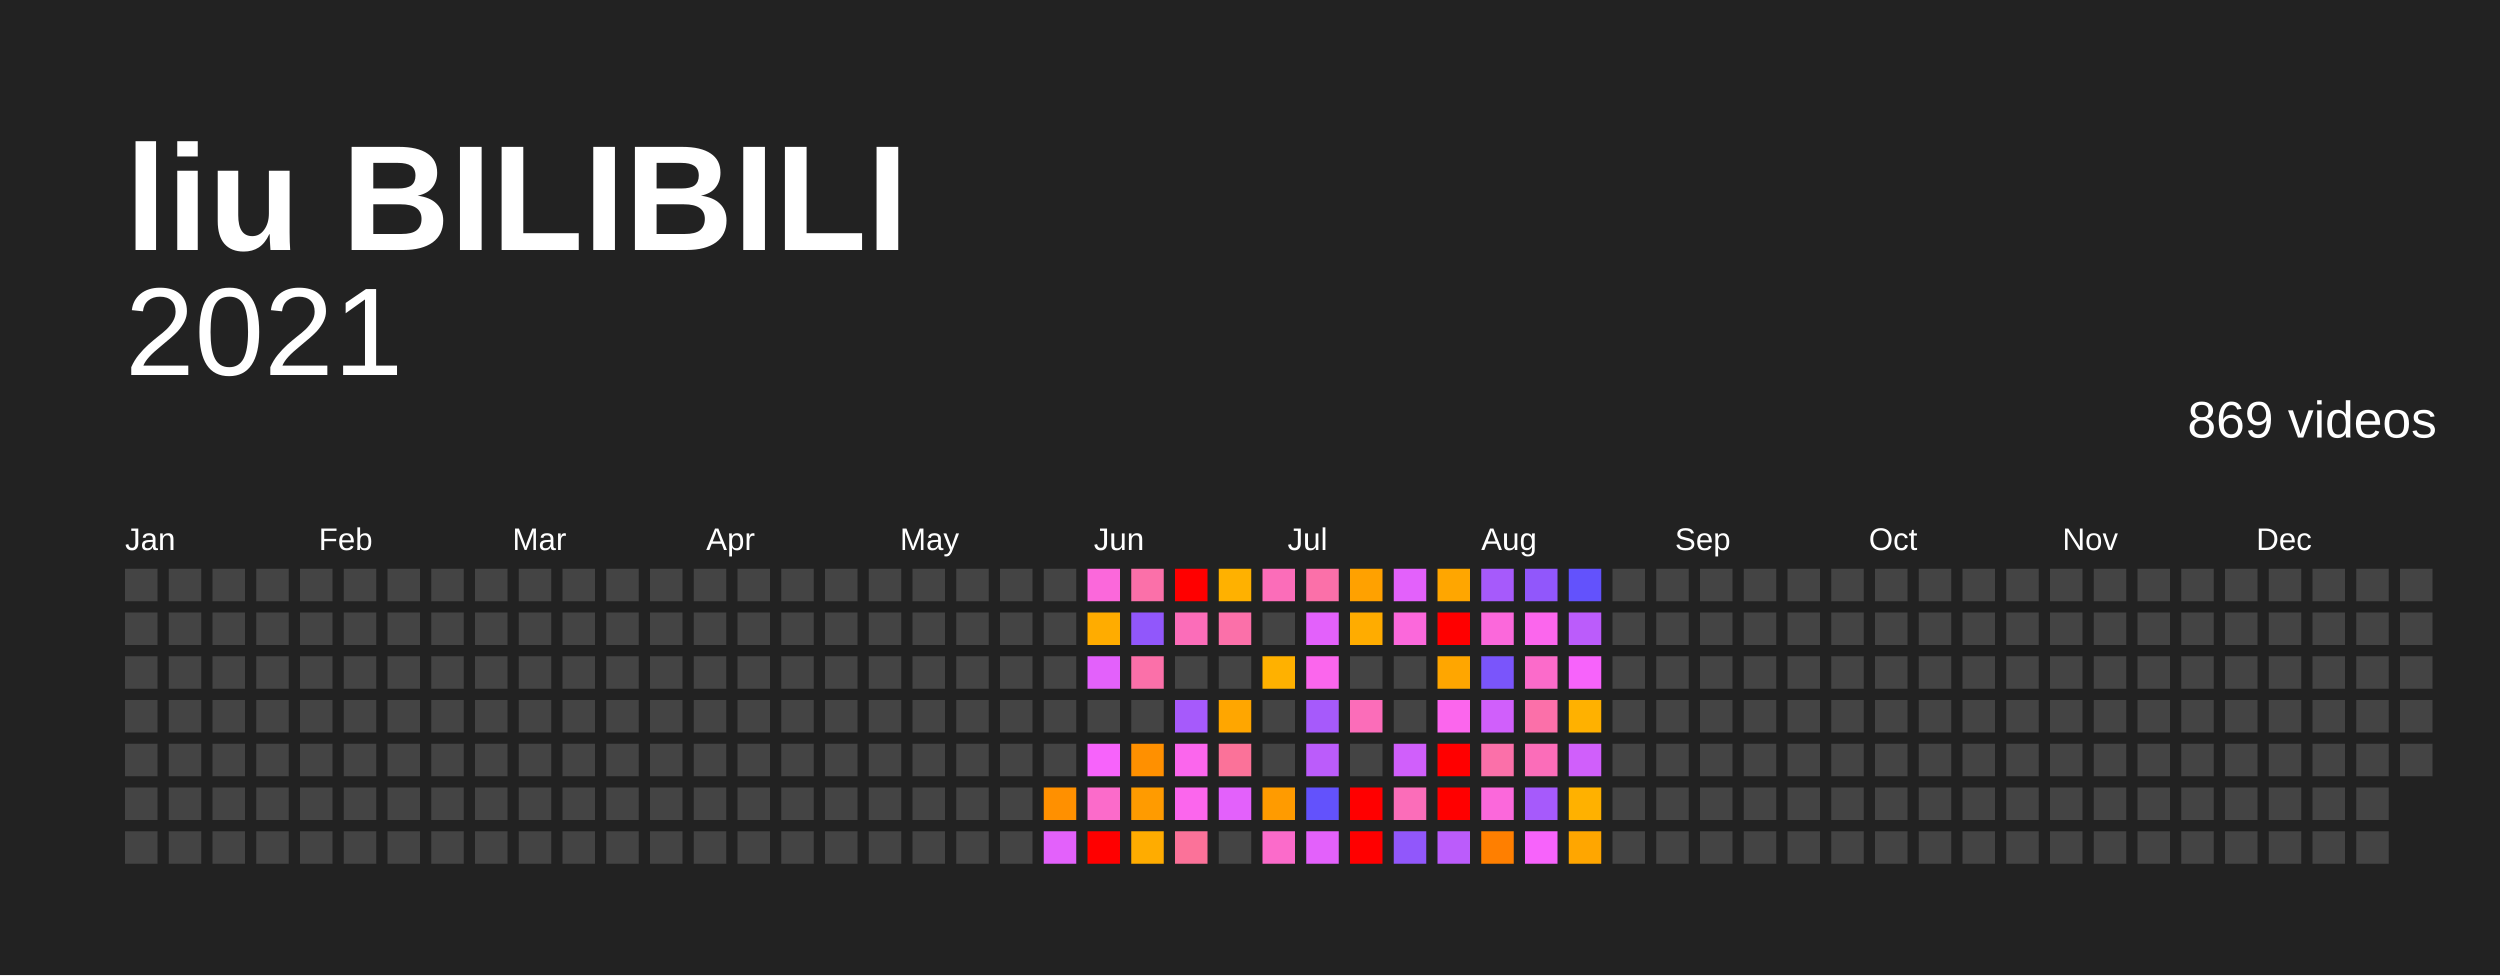
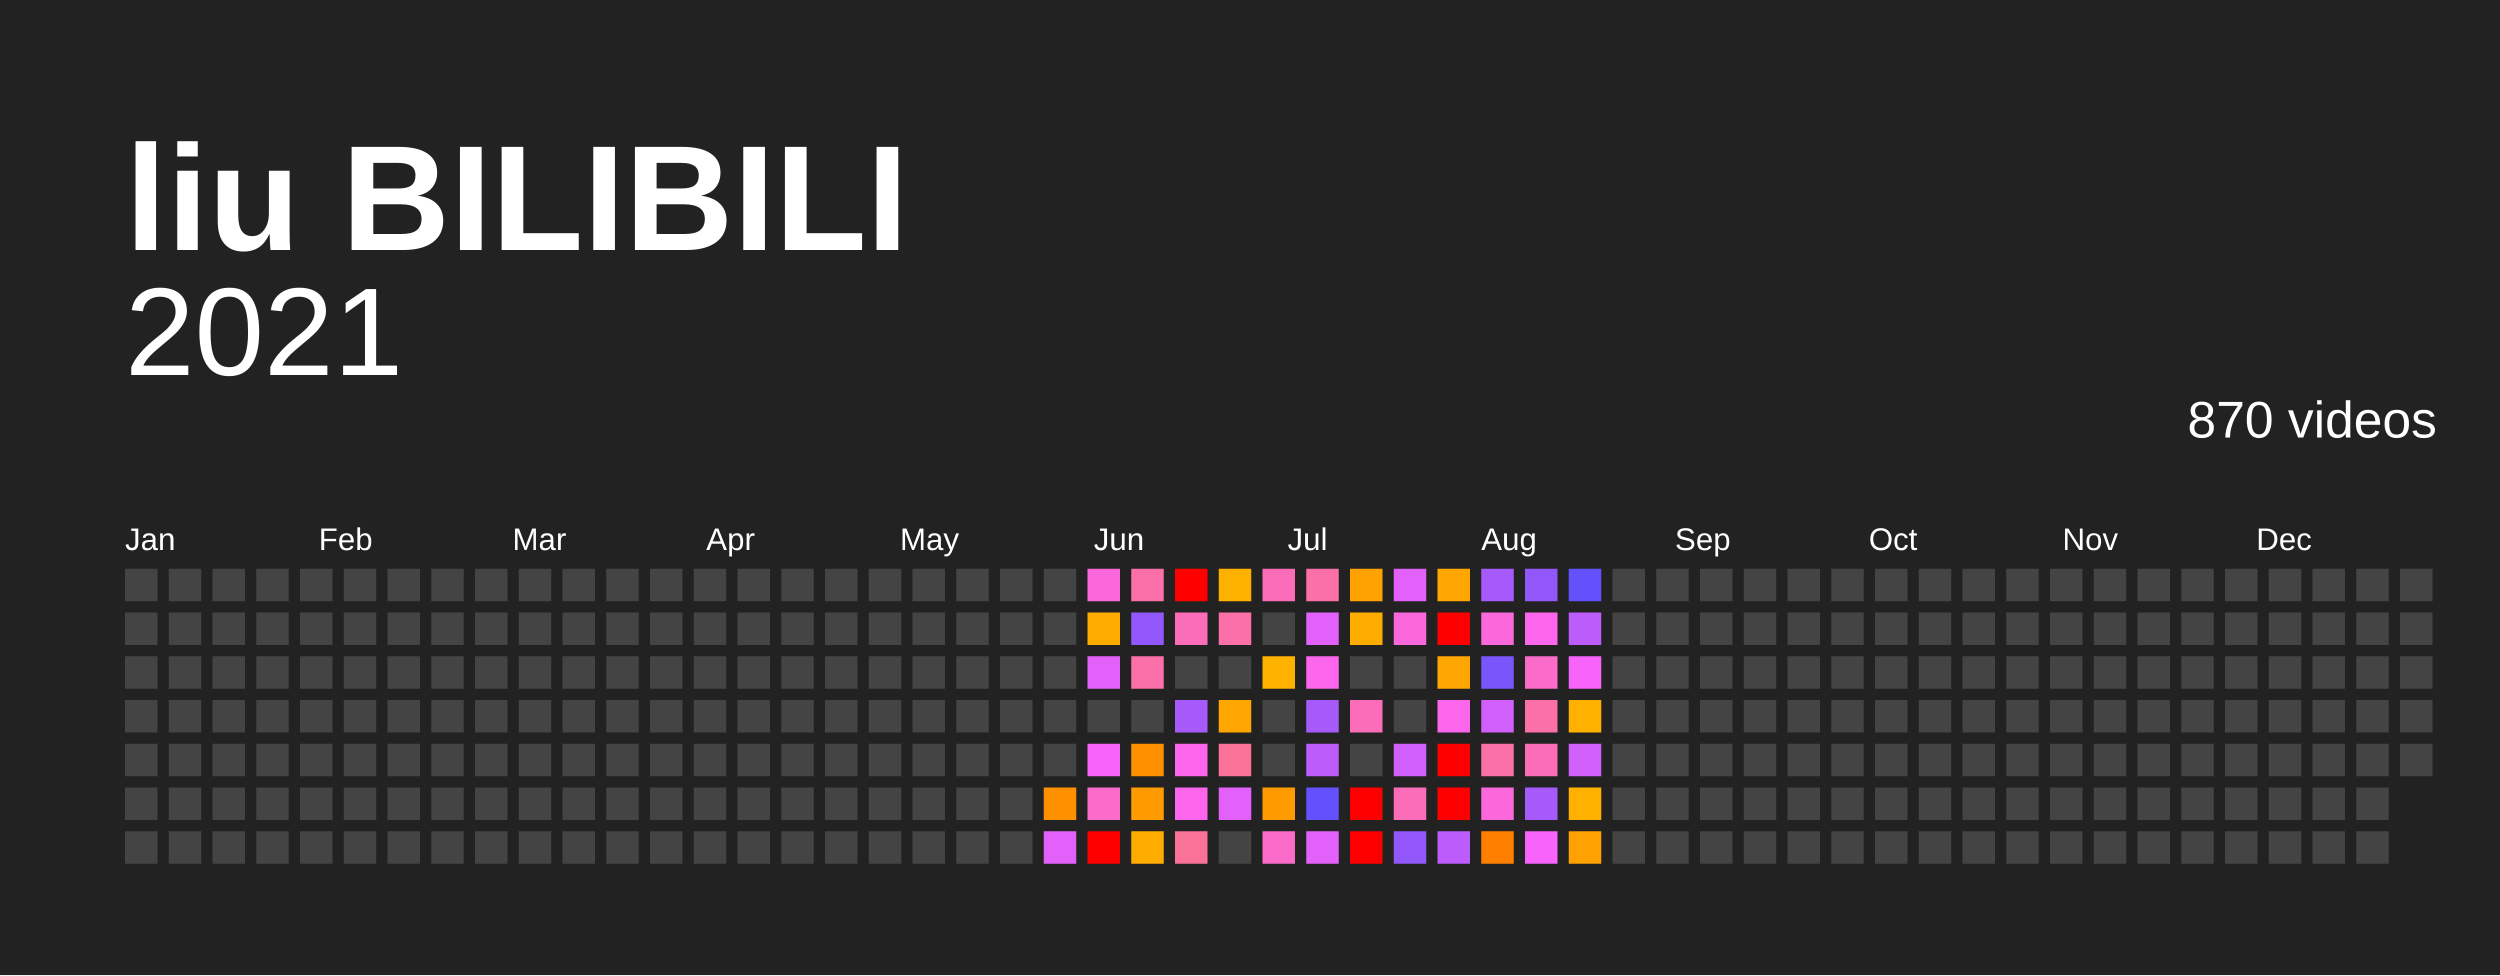
<svg xmlns="http://www.w3.org/2000/svg" baseProfile="full" height="78mm" version="1.1" viewBox="0,0,200,78" width="200mm">
  <defs />
  <rect fill="#222222" height="78" width="200" x="0" y="0" />
  <text fill="#FFFFFF" style="font-size:12px; font-family:Arial; font-weight:bold;" x="10" y="20">liu BILIBILI</text>
  <text alignment-baseline="hanging" fill="#FFFFFF" style="font-size:10.0px; font-family:Arial;" x="10" y="30">2021</text>
-   <text alignment-baseline="hanging" fill="#FFFFFF" style="font-size:4.125px; font-family:Arial;" x="175" y="35">869 videos</text>
+   <text alignment-baseline="hanging" fill="#FFFFFF" style="font-size:4.125px; font-family:Arial;" x="175" y="35">870 videos</text>
  <text fill="#FFFFFF" style="font-size:2.5px; font-family:Arial" x="10.0" y="44">Jan</text>
  <text fill="#FFFFFF" style="font-size:2.5px; font-family:Arial" x="25.5" y="44">Feb</text>
  <text fill="#FFFFFF" style="font-size:2.5px; font-family:Arial" x="41.0" y="44">Mar</text>
  <text fill="#FFFFFF" style="font-size:2.5px; font-family:Arial" x="56.5" y="44">Apr</text>
  <text fill="#FFFFFF" style="font-size:2.5px; font-family:Arial" x="72.0" y="44">May</text>
  <text fill="#FFFFFF" style="font-size:2.5px; font-family:Arial" x="87.5" y="44">Jun</text>
  <text fill="#FFFFFF" style="font-size:2.5px; font-family:Arial" x="103.0" y="44">Jul</text>
  <text fill="#FFFFFF" style="font-size:2.5px; font-family:Arial" x="118.5" y="44">Aug</text>
  <text fill="#FFFFFF" style="font-size:2.5px; font-family:Arial" x="134.0" y="44">Sep</text>
  <text fill="#FFFFFF" style="font-size:2.5px; font-family:Arial" x="149.5" y="44">Oct</text>
  <text fill="#FFFFFF" style="font-size:2.5px; font-family:Arial" x="165.0" y="44">Nov</text>
  <text fill="#FFFFFF" style="font-size:2.5px; font-family:Arial" x="180.5" y="44">Dec</text>
  <rect fill="#444444" height="2.6" width="2.6" x="10.0" y="45.5" />
  <rect fill="#444444" height="2.6" width="2.6" x="10.0" y="49.0" />
  <rect fill="#444444" height="2.6" width="2.6" x="10.0" y="52.5" />
  <rect fill="#444444" height="2.6" width="2.6" x="10.0" y="56.0" />
  <rect fill="#444444" height="2.6" width="2.6" x="10.0" y="59.5" />
  <rect fill="#444444" height="2.6" width="2.6" x="10.0" y="63.0" />
  <rect fill="#444444" height="2.6" width="2.6" x="10.0" y="66.5" />
  <rect fill="#444444" height="2.6" width="2.6" x="13.5" y="45.5" />
  <rect fill="#444444" height="2.6" width="2.6" x="13.5" y="49.0" />
  <rect fill="#444444" height="2.6" width="2.6" x="13.5" y="52.5" />
  <rect fill="#444444" height="2.6" width="2.6" x="13.5" y="56.0" />
  <rect fill="#444444" height="2.6" width="2.6" x="13.5" y="59.5" />
  <rect fill="#444444" height="2.6" width="2.6" x="13.5" y="63.0" />
  <rect fill="#444444" height="2.6" width="2.6" x="13.5" y="66.5" />
  <rect fill="#444444" height="2.6" width="2.6" x="17.0" y="45.5" />
  <rect fill="#444444" height="2.6" width="2.6" x="17.0" y="49.0" />
  <rect fill="#444444" height="2.6" width="2.6" x="17.0" y="52.5" />
  <rect fill="#444444" height="2.6" width="2.6" x="17.0" y="56.0" />
  <rect fill="#444444" height="2.6" width="2.6" x="17.0" y="59.5" />
  <rect fill="#444444" height="2.6" width="2.6" x="17.0" y="63.0" />
  <rect fill="#444444" height="2.6" width="2.6" x="17.0" y="66.5" />
  <rect fill="#444444" height="2.6" width="2.6" x="20.5" y="45.5" />
  <rect fill="#444444" height="2.6" width="2.6" x="20.5" y="49.0" />
  <rect fill="#444444" height="2.6" width="2.6" x="20.5" y="52.5" />
  <rect fill="#444444" height="2.6" width="2.6" x="20.5" y="56.0" />
  <rect fill="#444444" height="2.6" width="2.6" x="20.5" y="59.5" />
  <rect fill="#444444" height="2.6" width="2.6" x="20.5" y="63.0" />
  <rect fill="#444444" height="2.6" width="2.6" x="20.5" y="66.5" />
  <rect fill="#444444" height="2.6" width="2.6" x="24.0" y="45.5" />
  <rect fill="#444444" height="2.6" width="2.6" x="24.0" y="49.0" />
  <rect fill="#444444" height="2.6" width="2.6" x="24.0" y="52.5" />
  <rect fill="#444444" height="2.6" width="2.6" x="24.0" y="56.0" />
  <rect fill="#444444" height="2.6" width="2.6" x="24.0" y="59.5" />
  <rect fill="#444444" height="2.6" width="2.6" x="24.0" y="63.0" />
  <rect fill="#444444" height="2.6" width="2.6" x="24.0" y="66.5" />
  <rect fill="#444444" height="2.6" width="2.6" x="27.5" y="45.5" />
  <rect fill="#444444" height="2.6" width="2.6" x="27.5" y="49.0" />
  <rect fill="#444444" height="2.6" width="2.6" x="27.5" y="52.5" />
  <rect fill="#444444" height="2.6" width="2.6" x="27.5" y="56.0" />
  <rect fill="#444444" height="2.6" width="2.6" x="27.5" y="59.5" />
  <rect fill="#444444" height="2.6" width="2.6" x="27.5" y="63.0" />
  <rect fill="#444444" height="2.6" width="2.6" x="27.5" y="66.5" />
  <rect fill="#444444" height="2.6" width="2.6" x="31.0" y="45.5" />
  <rect fill="#444444" height="2.6" width="2.6" x="31.0" y="49.0" />
  <rect fill="#444444" height="2.6" width="2.6" x="31.0" y="52.5" />
  <rect fill="#444444" height="2.6" width="2.6" x="31.0" y="56.0" />
  <rect fill="#444444" height="2.6" width="2.6" x="31.0" y="59.5" />
  <rect fill="#444444" height="2.6" width="2.6" x="31.0" y="63.0" />
  <rect fill="#444444" height="2.6" width="2.6" x="31.0" y="66.5" />
  <rect fill="#444444" height="2.6" width="2.6" x="34.5" y="45.5" />
  <rect fill="#444444" height="2.6" width="2.6" x="34.5" y="49.0" />
  <rect fill="#444444" height="2.6" width="2.6" x="34.5" y="52.5" />
  <rect fill="#444444" height="2.6" width="2.6" x="34.5" y="56.0" />
  <rect fill="#444444" height="2.6" width="2.6" x="34.5" y="59.5" />
  <rect fill="#444444" height="2.6" width="2.6" x="34.5" y="63.0" />
  <rect fill="#444444" height="2.6" width="2.6" x="34.5" y="66.5" />
  <rect fill="#444444" height="2.6" width="2.6" x="38.0" y="45.5" />
  <rect fill="#444444" height="2.6" width="2.6" x="38.0" y="49.0" />
  <rect fill="#444444" height="2.6" width="2.6" x="38.0" y="52.5" />
  <rect fill="#444444" height="2.6" width="2.6" x="38.0" y="56.0" />
  <rect fill="#444444" height="2.6" width="2.6" x="38.0" y="59.5" />
  <rect fill="#444444" height="2.6" width="2.6" x="38.0" y="63.0" />
  <rect fill="#444444" height="2.6" width="2.6" x="38.0" y="66.5" />
  <rect fill="#444444" height="2.6" width="2.6" x="41.5" y="45.5" />
  <rect fill="#444444" height="2.6" width="2.6" x="41.5" y="49.0" />
  <rect fill="#444444" height="2.6" width="2.6" x="41.5" y="52.5" />
  <rect fill="#444444" height="2.6" width="2.6" x="41.5" y="56.0" />
  <rect fill="#444444" height="2.6" width="2.6" x="41.5" y="59.5" />
  <rect fill="#444444" height="2.6" width="2.6" x="41.5" y="63.0" />
  <rect fill="#444444" height="2.6" width="2.6" x="41.5" y="66.5" />
  <rect fill="#444444" height="2.6" width="2.6" x="45.0" y="45.5" />
  <rect fill="#444444" height="2.6" width="2.6" x="45.0" y="49.0" />
  <rect fill="#444444" height="2.6" width="2.6" x="45.0" y="52.5" />
  <rect fill="#444444" height="2.6" width="2.6" x="45.0" y="56.0" />
  <rect fill="#444444" height="2.6" width="2.6" x="45.0" y="59.5" />
  <rect fill="#444444" height="2.6" width="2.6" x="45.0" y="63.0" />
  <rect fill="#444444" height="2.6" width="2.6" x="45.0" y="66.5" />
  <rect fill="#444444" height="2.6" width="2.6" x="48.5" y="45.5" />
  <rect fill="#444444" height="2.6" width="2.6" x="48.5" y="49.0" />
  <rect fill="#444444" height="2.6" width="2.6" x="48.5" y="52.5" />
  <rect fill="#444444" height="2.6" width="2.6" x="48.5" y="56.0" />
  <rect fill="#444444" height="2.6" width="2.6" x="48.5" y="59.5" />
  <rect fill="#444444" height="2.6" width="2.6" x="48.5" y="63.0" />
  <rect fill="#444444" height="2.6" width="2.6" x="48.5" y="66.5" />
  <rect fill="#444444" height="2.6" width="2.6" x="52.0" y="45.5" />
  <rect fill="#444444" height="2.6" width="2.6" x="52.0" y="49.0" />
  <rect fill="#444444" height="2.6" width="2.6" x="52.0" y="52.5" />
  <rect fill="#444444" height="2.6" width="2.6" x="52.0" y="56.0" />
  <rect fill="#444444" height="2.6" width="2.6" x="52.0" y="59.5" />
  <rect fill="#444444" height="2.6" width="2.6" x="52.0" y="63.0" />
  <rect fill="#444444" height="2.6" width="2.6" x="52.0" y="66.5" />
  <rect fill="#444444" height="2.6" width="2.6" x="55.5" y="45.5" />
  <rect fill="#444444" height="2.6" width="2.6" x="55.5" y="49.0" />
  <rect fill="#444444" height="2.6" width="2.6" x="55.5" y="52.5" />
  <rect fill="#444444" height="2.6" width="2.6" x="55.5" y="56.0" />
  <rect fill="#444444" height="2.6" width="2.6" x="55.5" y="59.5" />
  <rect fill="#444444" height="2.6" width="2.6" x="55.5" y="63.0" />
  <rect fill="#444444" height="2.6" width="2.6" x="55.5" y="66.5" />
  <rect fill="#444444" height="2.6" width="2.6" x="59.0" y="45.5" />
  <rect fill="#444444" height="2.6" width="2.6" x="59.0" y="49.0" />
  <rect fill="#444444" height="2.6" width="2.6" x="59.0" y="52.5" />
  <rect fill="#444444" height="2.6" width="2.6" x="59.0" y="56.0" />
  <rect fill="#444444" height="2.6" width="2.6" x="59.0" y="59.5" />
  <rect fill="#444444" height="2.6" width="2.6" x="59.0" y="63.0" />
  <rect fill="#444444" height="2.6" width="2.6" x="59.0" y="66.5" />
  <rect fill="#444444" height="2.6" width="2.6" x="62.5" y="45.5" />
  <rect fill="#444444" height="2.6" width="2.6" x="62.5" y="49.0" />
  <rect fill="#444444" height="2.6" width="2.6" x="62.5" y="52.5" />
  <rect fill="#444444" height="2.6" width="2.6" x="62.5" y="56.0" />
  <rect fill="#444444" height="2.6" width="2.6" x="62.5" y="59.5" />
  <rect fill="#444444" height="2.6" width="2.6" x="62.5" y="63.0" />
  <rect fill="#444444" height="2.6" width="2.6" x="62.5" y="66.5" />
  <rect fill="#444444" height="2.6" width="2.6" x="66.0" y="45.5" />
  <rect fill="#444444" height="2.6" width="2.6" x="66.0" y="49.0" />
  <rect fill="#444444" height="2.6" width="2.6" x="66.0" y="52.5" />
  <rect fill="#444444" height="2.6" width="2.6" x="66.0" y="56.0" />
  <rect fill="#444444" height="2.6" width="2.6" x="66.0" y="59.5" />
  <rect fill="#444444" height="2.6" width="2.6" x="66.0" y="63.0" />
  <rect fill="#444444" height="2.6" width="2.6" x="66.0" y="66.5" />
  <rect fill="#444444" height="2.6" width="2.6" x="69.5" y="45.5" />
  <rect fill="#444444" height="2.6" width="2.6" x="69.5" y="49.0" />
  <rect fill="#444444" height="2.6" width="2.6" x="69.5" y="52.5" />
  <rect fill="#444444" height="2.6" width="2.6" x="69.5" y="56.0" />
  <rect fill="#444444" height="2.6" width="2.6" x="69.5" y="59.5" />
  <rect fill="#444444" height="2.6" width="2.6" x="69.5" y="63.0" />
  <rect fill="#444444" height="2.6" width="2.6" x="69.5" y="66.5" />
  <rect fill="#444444" height="2.6" width="2.6" x="73.0" y="45.5" />
  <rect fill="#444444" height="2.6" width="2.6" x="73.0" y="49.0" />
  <rect fill="#444444" height="2.6" width="2.6" x="73.0" y="52.5" />
  <rect fill="#444444" height="2.6" width="2.6" x="73.0" y="56.0" />
  <rect fill="#444444" height="2.6" width="2.6" x="73.0" y="59.5" />
  <rect fill="#444444" height="2.6" width="2.6" x="73.0" y="63.0" />
  <rect fill="#444444" height="2.6" width="2.6" x="73.0" y="66.5" />
  <rect fill="#444444" height="2.6" width="2.6" x="76.5" y="45.5" />
  <rect fill="#444444" height="2.6" width="2.6" x="76.5" y="49.0" />
  <rect fill="#444444" height="2.6" width="2.6" x="76.5" y="52.5" />
  <rect fill="#444444" height="2.6" width="2.6" x="76.5" y="56.0" />
  <rect fill="#444444" height="2.6" width="2.6" x="76.5" y="59.5" />
  <rect fill="#444444" height="2.6" width="2.6" x="76.5" y="63.0" />
  <rect fill="#444444" height="2.6" width="2.6" x="76.5" y="66.5" />
  <rect fill="#444444" height="2.6" width="2.6" x="80.0" y="45.5" />
  <rect fill="#444444" height="2.6" width="2.6" x="80.0" y="49.0" />
  <rect fill="#444444" height="2.6" width="2.6" x="80.0" y="52.5" />
  <rect fill="#444444" height="2.6" width="2.6" x="80.0" y="56.0" />
  <rect fill="#444444" height="2.6" width="2.6" x="80.0" y="59.5" />
  <rect fill="#444444" height="2.6" width="2.6" x="80.0" y="63.0" />
  <rect fill="#444444" height="2.6" width="2.6" x="80.0" y="66.5" />
  <rect fill="#444444" height="2.6" width="2.6" x="83.5" y="45.5" />
  <rect fill="#444444" height="2.6" width="2.6" x="83.5" y="49.0" />
  <rect fill="#444444" height="2.6" width="2.6" x="83.5" y="52.5" />
  <rect fill="#444444" height="2.6" width="2.6" x="83.5" y="56.0" />
  <rect fill="#444444" height="2.6" width="2.6" x="83.5" y="59.5" />
  <rect fill="#ff9000" height="2.6" width="2.6" x="83.5" y="63.0" />
  <rect fill="#e361fb" height="2.6" width="2.6" x="83.5" y="66.5" />
  <rect fill="#fb68db" height="2.6" width="2.6" x="87.0" y="45.5" />
  <rect fill="#ffac00" height="2.6" width="2.6" x="87.0" y="49.0" />
  <rect fill="#e361fb" height="2.6" width="2.6" x="87.0" y="52.5" />
  <rect fill="#444444" height="2.6" width="2.6" x="87.0" y="56.0" />
  <rect fill="#f763fb" height="2.6" width="2.6" x="87.0" y="59.5" />
  <rect fill="#fb6bca" height="2.6" width="2.6" x="87.0" y="63.0" />
  <rect fill="red" height="2.6" width="2.6" x="87.0" y="66.5" />
  <rect fill="#fb70a9" height="2.6" width="2.6" x="90.5" y="45.5" />
  <rect fill="#9157fb" height="2.6" width="2.6" x="90.5" y="49.0" />
  <rect fill="#fb70a9" height="2.6" width="2.6" x="90.5" y="52.5" />
  <rect fill="#444444" height="2.6" width="2.6" x="90.5" y="56.0" />
  <rect fill="#ff9000" height="2.6" width="2.6" x="90.5" y="59.5" />
  <rect fill="#ff9b00" height="2.6" width="2.6" x="90.5" y="63.0" />
  <rect fill="#ffac00" height="2.6" width="2.6" x="90.5" y="66.5" />
  <rect fill="red" height="2.6" width="2.6" x="94.0" y="45.5" />
  <rect fill="#fb6db9" height="2.6" width="2.6" x="94.0" y="49.0" />
  <rect fill="#444444" height="2.6" width="2.6" x="94.0" y="52.5" />
  <rect fill="#a65afb" height="2.6" width="2.6" x="94.0" y="56.0" />
  <rect fill="#fb66ed" height="2.6" width="2.6" x="94.0" y="59.5" />
  <rect fill="#fb66ed" height="2.6" width="2.6" x="94.0" y="63.0" />
  <rect fill="#fb7299" height="2.6" width="2.6" x="94.0" y="66.5" />
  <rect fill="#ffb100" height="2.6" width="2.6" x="97.5" y="45.5" />
  <rect fill="#fb70a9" height="2.6" width="2.6" x="97.5" y="49.0" />
  <rect fill="#444444" height="2.6" width="2.6" x="97.5" y="52.5" />
  <rect fill="#ffa600" height="2.6" width="2.6" x="97.5" y="56.0" />
  <rect fill="#fb7299" height="2.6" width="2.6" x="97.5" y="59.5" />
  <rect fill="#e361fb" height="2.6" width="2.6" x="97.5" y="63.0" />
  <rect fill="#444444" height="2.6" width="2.6" x="97.5" y="66.5" />
  <rect fill="#fb6db9" height="2.6" width="2.6" x="101.0" y="45.5" />
  <rect fill="#444444" height="2.6" width="2.6" x="101.0" y="49.0" />
  <rect fill="#ffb100" height="2.6" width="2.6" x="101.0" y="52.5" />
  <rect fill="#444444" height="2.6" width="2.6" x="101.0" y="56.0" />
  <rect fill="#444444" height="2.6" width="2.6" x="101.0" y="59.5" />
  <rect fill="#ff9b00" height="2.6" width="2.6" x="101.0" y="63.0" />
  <rect fill="#fb6bca" height="2.6" width="2.6" x="101.0" y="66.5" />
  <rect fill="#fb70a9" height="2.6" width="2.6" x="104.5" y="45.5" />
  <rect fill="#e361fb" height="2.6" width="2.6" x="104.5" y="49.0" />
  <rect fill="#fb66ed" height="2.6" width="2.6" x="104.5" y="52.5" />
  <rect fill="#a65afb" height="2.6" width="2.6" x="104.5" y="56.0" />
  <rect fill="#bb5cfb" height="2.6" width="2.6" x="104.5" y="59.5" />
  <rect fill="#6352fc" height="2.6" width="2.6" x="104.5" y="63.0" />
  <rect fill="#e361fb" height="2.6" width="2.6" x="104.5" y="66.5" />
  <rect fill="#ffa100" height="2.6" width="2.6" x="108.0" y="45.5" />
  <rect fill="#ffac00" height="2.6" width="2.6" x="108.0" y="49.0" />
  <rect fill="#444444" height="2.6" width="2.6" x="108.0" y="52.5" />
  <rect fill="#fb6db9" height="2.6" width="2.6" x="108.0" y="56.0" />
  <rect fill="#444444" height="2.6" width="2.6" x="108.0" y="59.5" />
  <rect fill="red" height="2.6" width="2.6" x="108.0" y="63.0" />
  <rect fill="red" height="2.6" width="2.6" x="108.0" y="66.5" />
  <rect fill="#e361fb" height="2.6" width="2.6" x="111.5" y="45.5" />
  <rect fill="#fb68db" height="2.6" width="2.6" x="111.5" y="49.0" />
  <rect fill="#444444" height="2.6" width="2.6" x="111.5" y="52.5" />
  <rect fill="#444444" height="2.6" width="2.6" x="111.5" y="56.0" />
  <rect fill="#d05ffb" height="2.6" width="2.6" x="111.5" y="59.5" />
  <rect fill="#fb6db9" height="2.6" width="2.6" x="111.5" y="63.0" />
  <rect fill="#9157fb" height="2.6" width="2.6" x="111.5" y="66.5" />
  <rect fill="#ffa600" height="2.6" width="2.6" x="115.0" y="45.5" />
  <rect fill="red" height="2.6" width="2.6" x="115.0" y="49.0" />
  <rect fill="#ffa600" height="2.6" width="2.6" x="115.0" y="52.5" />
  <rect fill="#fb66ed" height="2.6" width="2.6" x="115.0" y="56.0" />
  <rect fill="red" height="2.6" width="2.6" x="115.0" y="59.5" />
  <rect fill="red" height="2.6" width="2.6" x="115.0" y="63.0" />
  <rect fill="#bb5cfb" height="2.6" width="2.6" x="115.0" y="66.5" />
  <rect fill="#a65afb" height="2.6" width="2.6" x="118.5" y="45.5" />
  <rect fill="#fb68db" height="2.6" width="2.6" x="118.5" y="49.0" />
  <rect fill="#7a55fb" height="2.6" width="2.6" x="118.5" y="52.5" />
  <rect fill="#d05ffb" height="2.6" width="2.6" x="118.5" y="56.0" />
  <rect fill="#fb70a9" height="2.6" width="2.6" x="118.5" y="59.5" />
  <rect fill="#fb68db" height="2.6" width="2.6" x="118.5" y="63.0" />
  <rect fill="#ff7f00" height="2.6" width="2.6" x="118.5" y="66.5" />
  <rect fill="#9157fb" height="2.6" width="2.6" x="122.0" y="45.5" />
  <rect fill="#fb66ed" height="2.6" width="2.6" x="122.0" y="49.0" />
  <rect fill="#fb6bca" height="2.6" width="2.6" x="122.0" y="52.5" />
  <rect fill="#fb70a9" height="2.6" width="2.6" x="122.0" y="56.0" />
  <rect fill="#fb6db9" height="2.6" width="2.6" x="122.0" y="59.5" />
  <rect fill="#a65afb" height="2.6" width="2.6" x="122.0" y="63.0" />
  <rect fill="#f763fb" height="2.6" width="2.6" x="122.0" y="66.5" />
  <rect fill="#6352fc" height="2.6" width="2.6" x="125.5" y="45.5" />
  <rect fill="#bb5cfb" height="2.6" width="2.6" x="125.5" y="49.0" />
  <rect fill="#f763fb" height="2.6" width="2.6" x="125.5" y="52.5" />
  <rect fill="#ffb100" height="2.6" width="2.6" x="125.5" y="56.0" />
  <rect fill="#d05ffb" height="2.6" width="2.6" x="125.5" y="59.5" />
  <rect fill="#ffb100" height="2.6" width="2.6" x="125.5" y="63.0" />
-   <rect fill="#ffa600" height="2.6" width="2.6" x="125.5" y="66.5" />
+   <rect fill="#ffa100" height="2.6" width="2.6" x="125.5" y="66.5" />
  <rect fill="#444444" height="2.6" width="2.6" x="129.0" y="45.5" />
  <rect fill="#444444" height="2.6" width="2.6" x="129.0" y="49.0" />
  <rect fill="#444444" height="2.6" width="2.6" x="129.0" y="52.5" />
  <rect fill="#444444" height="2.6" width="2.6" x="129.0" y="56.0" />
  <rect fill="#444444" height="2.6" width="2.6" x="129.0" y="59.5" />
  <rect fill="#444444" height="2.6" width="2.6" x="129.0" y="63.0" />
  <rect fill="#444444" height="2.6" width="2.6" x="129.0" y="66.5" />
  <rect fill="#444444" height="2.6" width="2.6" x="132.5" y="45.5" />
  <rect fill="#444444" height="2.6" width="2.6" x="132.5" y="49.0" />
  <rect fill="#444444" height="2.6" width="2.6" x="132.5" y="52.5" />
  <rect fill="#444444" height="2.6" width="2.6" x="132.5" y="56.0" />
  <rect fill="#444444" height="2.6" width="2.6" x="132.5" y="59.5" />
  <rect fill="#444444" height="2.6" width="2.6" x="132.5" y="63.0" />
  <rect fill="#444444" height="2.6" width="2.6" x="132.5" y="66.5" />
  <rect fill="#444444" height="2.6" width="2.6" x="136.0" y="45.5" />
  <rect fill="#444444" height="2.6" width="2.6" x="136.0" y="49.0" />
  <rect fill="#444444" height="2.6" width="2.6" x="136.0" y="52.5" />
  <rect fill="#444444" height="2.6" width="2.6" x="136.0" y="56.0" />
  <rect fill="#444444" height="2.6" width="2.6" x="136.0" y="59.5" />
  <rect fill="#444444" height="2.6" width="2.6" x="136.0" y="63.0" />
  <rect fill="#444444" height="2.6" width="2.6" x="136.0" y="66.5" />
  <rect fill="#444444" height="2.6" width="2.6" x="139.5" y="45.5" />
  <rect fill="#444444" height="2.6" width="2.6" x="139.5" y="49.0" />
  <rect fill="#444444" height="2.6" width="2.6" x="139.5" y="52.5" />
  <rect fill="#444444" height="2.6" width="2.6" x="139.5" y="56.0" />
  <rect fill="#444444" height="2.6" width="2.6" x="139.5" y="59.5" />
  <rect fill="#444444" height="2.6" width="2.6" x="139.5" y="63.0" />
  <rect fill="#444444" height="2.6" width="2.6" x="139.5" y="66.5" />
  <rect fill="#444444" height="2.6" width="2.6" x="143.0" y="45.5" />
  <rect fill="#444444" height="2.6" width="2.6" x="143.0" y="49.0" />
  <rect fill="#444444" height="2.6" width="2.6" x="143.0" y="52.5" />
  <rect fill="#444444" height="2.6" width="2.6" x="143.0" y="56.0" />
  <rect fill="#444444" height="2.6" width="2.6" x="143.0" y="59.5" />
  <rect fill="#444444" height="2.6" width="2.6" x="143.0" y="63.0" />
  <rect fill="#444444" height="2.6" width="2.6" x="143.0" y="66.5" />
  <rect fill="#444444" height="2.6" width="2.6" x="146.5" y="45.5" />
  <rect fill="#444444" height="2.6" width="2.6" x="146.5" y="49.0" />
  <rect fill="#444444" height="2.6" width="2.6" x="146.5" y="52.5" />
  <rect fill="#444444" height="2.6" width="2.6" x="146.5" y="56.0" />
  <rect fill="#444444" height="2.6" width="2.6" x="146.5" y="59.5" />
  <rect fill="#444444" height="2.6" width="2.6" x="146.5" y="63.0" />
  <rect fill="#444444" height="2.6" width="2.6" x="146.5" y="66.5" />
  <rect fill="#444444" height="2.6" width="2.6" x="150.0" y="45.5" />
  <rect fill="#444444" height="2.6" width="2.6" x="150.0" y="49.0" />
  <rect fill="#444444" height="2.6" width="2.6" x="150.0" y="52.5" />
  <rect fill="#444444" height="2.6" width="2.6" x="150.0" y="56.0" />
  <rect fill="#444444" height="2.6" width="2.6" x="150.0" y="59.5" />
  <rect fill="#444444" height="2.6" width="2.6" x="150.0" y="63.0" />
  <rect fill="#444444" height="2.6" width="2.6" x="150.0" y="66.5" />
  <rect fill="#444444" height="2.6" width="2.6" x="153.5" y="45.5" />
  <rect fill="#444444" height="2.6" width="2.6" x="153.5" y="49.0" />
  <rect fill="#444444" height="2.6" width="2.6" x="153.5" y="52.5" />
  <rect fill="#444444" height="2.6" width="2.6" x="153.5" y="56.0" />
  <rect fill="#444444" height="2.6" width="2.6" x="153.5" y="59.5" />
  <rect fill="#444444" height="2.6" width="2.6" x="153.5" y="63.0" />
  <rect fill="#444444" height="2.6" width="2.6" x="153.5" y="66.5" />
  <rect fill="#444444" height="2.6" width="2.6" x="157.0" y="45.5" />
  <rect fill="#444444" height="2.6" width="2.6" x="157.0" y="49.0" />
  <rect fill="#444444" height="2.6" width="2.6" x="157.0" y="52.5" />
  <rect fill="#444444" height="2.6" width="2.6" x="157.0" y="56.0" />
  <rect fill="#444444" height="2.6" width="2.6" x="157.0" y="59.5" />
  <rect fill="#444444" height="2.6" width="2.6" x="157.0" y="63.0" />
  <rect fill="#444444" height="2.6" width="2.6" x="157.0" y="66.5" />
  <rect fill="#444444" height="2.6" width="2.6" x="160.5" y="45.5" />
  <rect fill="#444444" height="2.6" width="2.6" x="160.5" y="49.0" />
  <rect fill="#444444" height="2.6" width="2.6" x="160.5" y="52.5" />
  <rect fill="#444444" height="2.6" width="2.6" x="160.5" y="56.0" />
  <rect fill="#444444" height="2.6" width="2.6" x="160.5" y="59.5" />
  <rect fill="#444444" height="2.6" width="2.6" x="160.5" y="63.0" />
  <rect fill="#444444" height="2.6" width="2.6" x="160.5" y="66.5" />
  <rect fill="#444444" height="2.6" width="2.6" x="164.0" y="45.5" />
  <rect fill="#444444" height="2.6" width="2.6" x="164.0" y="49.0" />
  <rect fill="#444444" height="2.6" width="2.6" x="164.0" y="52.5" />
  <rect fill="#444444" height="2.6" width="2.6" x="164.0" y="56.0" />
  <rect fill="#444444" height="2.6" width="2.6" x="164.0" y="59.5" />
  <rect fill="#444444" height="2.6" width="2.6" x="164.0" y="63.0" />
  <rect fill="#444444" height="2.6" width="2.6" x="164.0" y="66.5" />
  <rect fill="#444444" height="2.6" width="2.6" x="167.5" y="45.5" />
  <rect fill="#444444" height="2.6" width="2.6" x="167.5" y="49.0" />
  <rect fill="#444444" height="2.6" width="2.6" x="167.5" y="52.5" />
  <rect fill="#444444" height="2.6" width="2.6" x="167.5" y="56.0" />
  <rect fill="#444444" height="2.6" width="2.6" x="167.5" y="59.5" />
  <rect fill="#444444" height="2.6" width="2.6" x="167.5" y="63.0" />
  <rect fill="#444444" height="2.6" width="2.6" x="167.5" y="66.5" />
  <rect fill="#444444" height="2.6" width="2.6" x="171.0" y="45.5" />
  <rect fill="#444444" height="2.6" width="2.6" x="171.0" y="49.0" />
  <rect fill="#444444" height="2.6" width="2.6" x="171.0" y="52.5" />
  <rect fill="#444444" height="2.6" width="2.6" x="171.0" y="56.0" />
  <rect fill="#444444" height="2.6" width="2.6" x="171.0" y="59.5" />
  <rect fill="#444444" height="2.6" width="2.6" x="171.0" y="63.0" />
  <rect fill="#444444" height="2.6" width="2.6" x="171.0" y="66.5" />
  <rect fill="#444444" height="2.6" width="2.6" x="174.5" y="45.5" />
  <rect fill="#444444" height="2.6" width="2.6" x="174.5" y="49.0" />
  <rect fill="#444444" height="2.6" width="2.6" x="174.5" y="52.5" />
  <rect fill="#444444" height="2.6" width="2.6" x="174.5" y="56.0" />
  <rect fill="#444444" height="2.6" width="2.6" x="174.5" y="59.5" />
  <rect fill="#444444" height="2.6" width="2.6" x="174.5" y="63.0" />
  <rect fill="#444444" height="2.6" width="2.6" x="174.5" y="66.5" />
  <rect fill="#444444" height="2.6" width="2.6" x="178.0" y="45.5" />
  <rect fill="#444444" height="2.6" width="2.6" x="178.0" y="49.0" />
  <rect fill="#444444" height="2.6" width="2.6" x="178.0" y="52.5" />
  <rect fill="#444444" height="2.6" width="2.6" x="178.0" y="56.0" />
  <rect fill="#444444" height="2.6" width="2.6" x="178.0" y="59.5" />
  <rect fill="#444444" height="2.6" width="2.6" x="178.0" y="63.0" />
  <rect fill="#444444" height="2.6" width="2.6" x="178.0" y="66.5" />
  <rect fill="#444444" height="2.6" width="2.6" x="181.5" y="45.5" />
  <rect fill="#444444" height="2.6" width="2.6" x="181.5" y="49.0" />
  <rect fill="#444444" height="2.6" width="2.6" x="181.5" y="52.5" />
  <rect fill="#444444" height="2.6" width="2.6" x="181.5" y="56.0" />
  <rect fill="#444444" height="2.6" width="2.6" x="181.5" y="59.5" />
  <rect fill="#444444" height="2.6" width="2.6" x="181.5" y="63.0" />
  <rect fill="#444444" height="2.6" width="2.6" x="181.5" y="66.5" />
  <rect fill="#444444" height="2.6" width="2.6" x="185.0" y="45.5" />
  <rect fill="#444444" height="2.6" width="2.6" x="185.0" y="49.0" />
  <rect fill="#444444" height="2.6" width="2.6" x="185.0" y="52.5" />
  <rect fill="#444444" height="2.6" width="2.6" x="185.0" y="56.0" />
  <rect fill="#444444" height="2.6" width="2.6" x="185.0" y="59.5" />
  <rect fill="#444444" height="2.6" width="2.6" x="185.0" y="63.0" />
  <rect fill="#444444" height="2.6" width="2.6" x="185.0" y="66.5" />
  <rect fill="#444444" height="2.6" width="2.6" x="188.5" y="45.5" />
  <rect fill="#444444" height="2.6" width="2.6" x="188.5" y="49.0" />
  <rect fill="#444444" height="2.6" width="2.6" x="188.5" y="52.5" />
  <rect fill="#444444" height="2.6" width="2.6" x="188.5" y="56.0" />
  <rect fill="#444444" height="2.6" width="2.6" x="188.5" y="59.5" />
  <rect fill="#444444" height="2.6" width="2.6" x="188.5" y="63.0" />
  <rect fill="#444444" height="2.6" width="2.6" x="188.5" y="66.5" />
  <rect fill="#444444" height="2.6" width="2.6" x="192.0" y="45.5" />
  <rect fill="#444444" height="2.6" width="2.6" x="192.0" y="49.0" />
  <rect fill="#444444" height="2.6" width="2.6" x="192.0" y="52.5" />
  <rect fill="#444444" height="2.6" width="2.6" x="192.0" y="56.0" />
  <rect fill="#444444" height="2.6" width="2.6" x="192.0" y="59.5" />
</svg>
